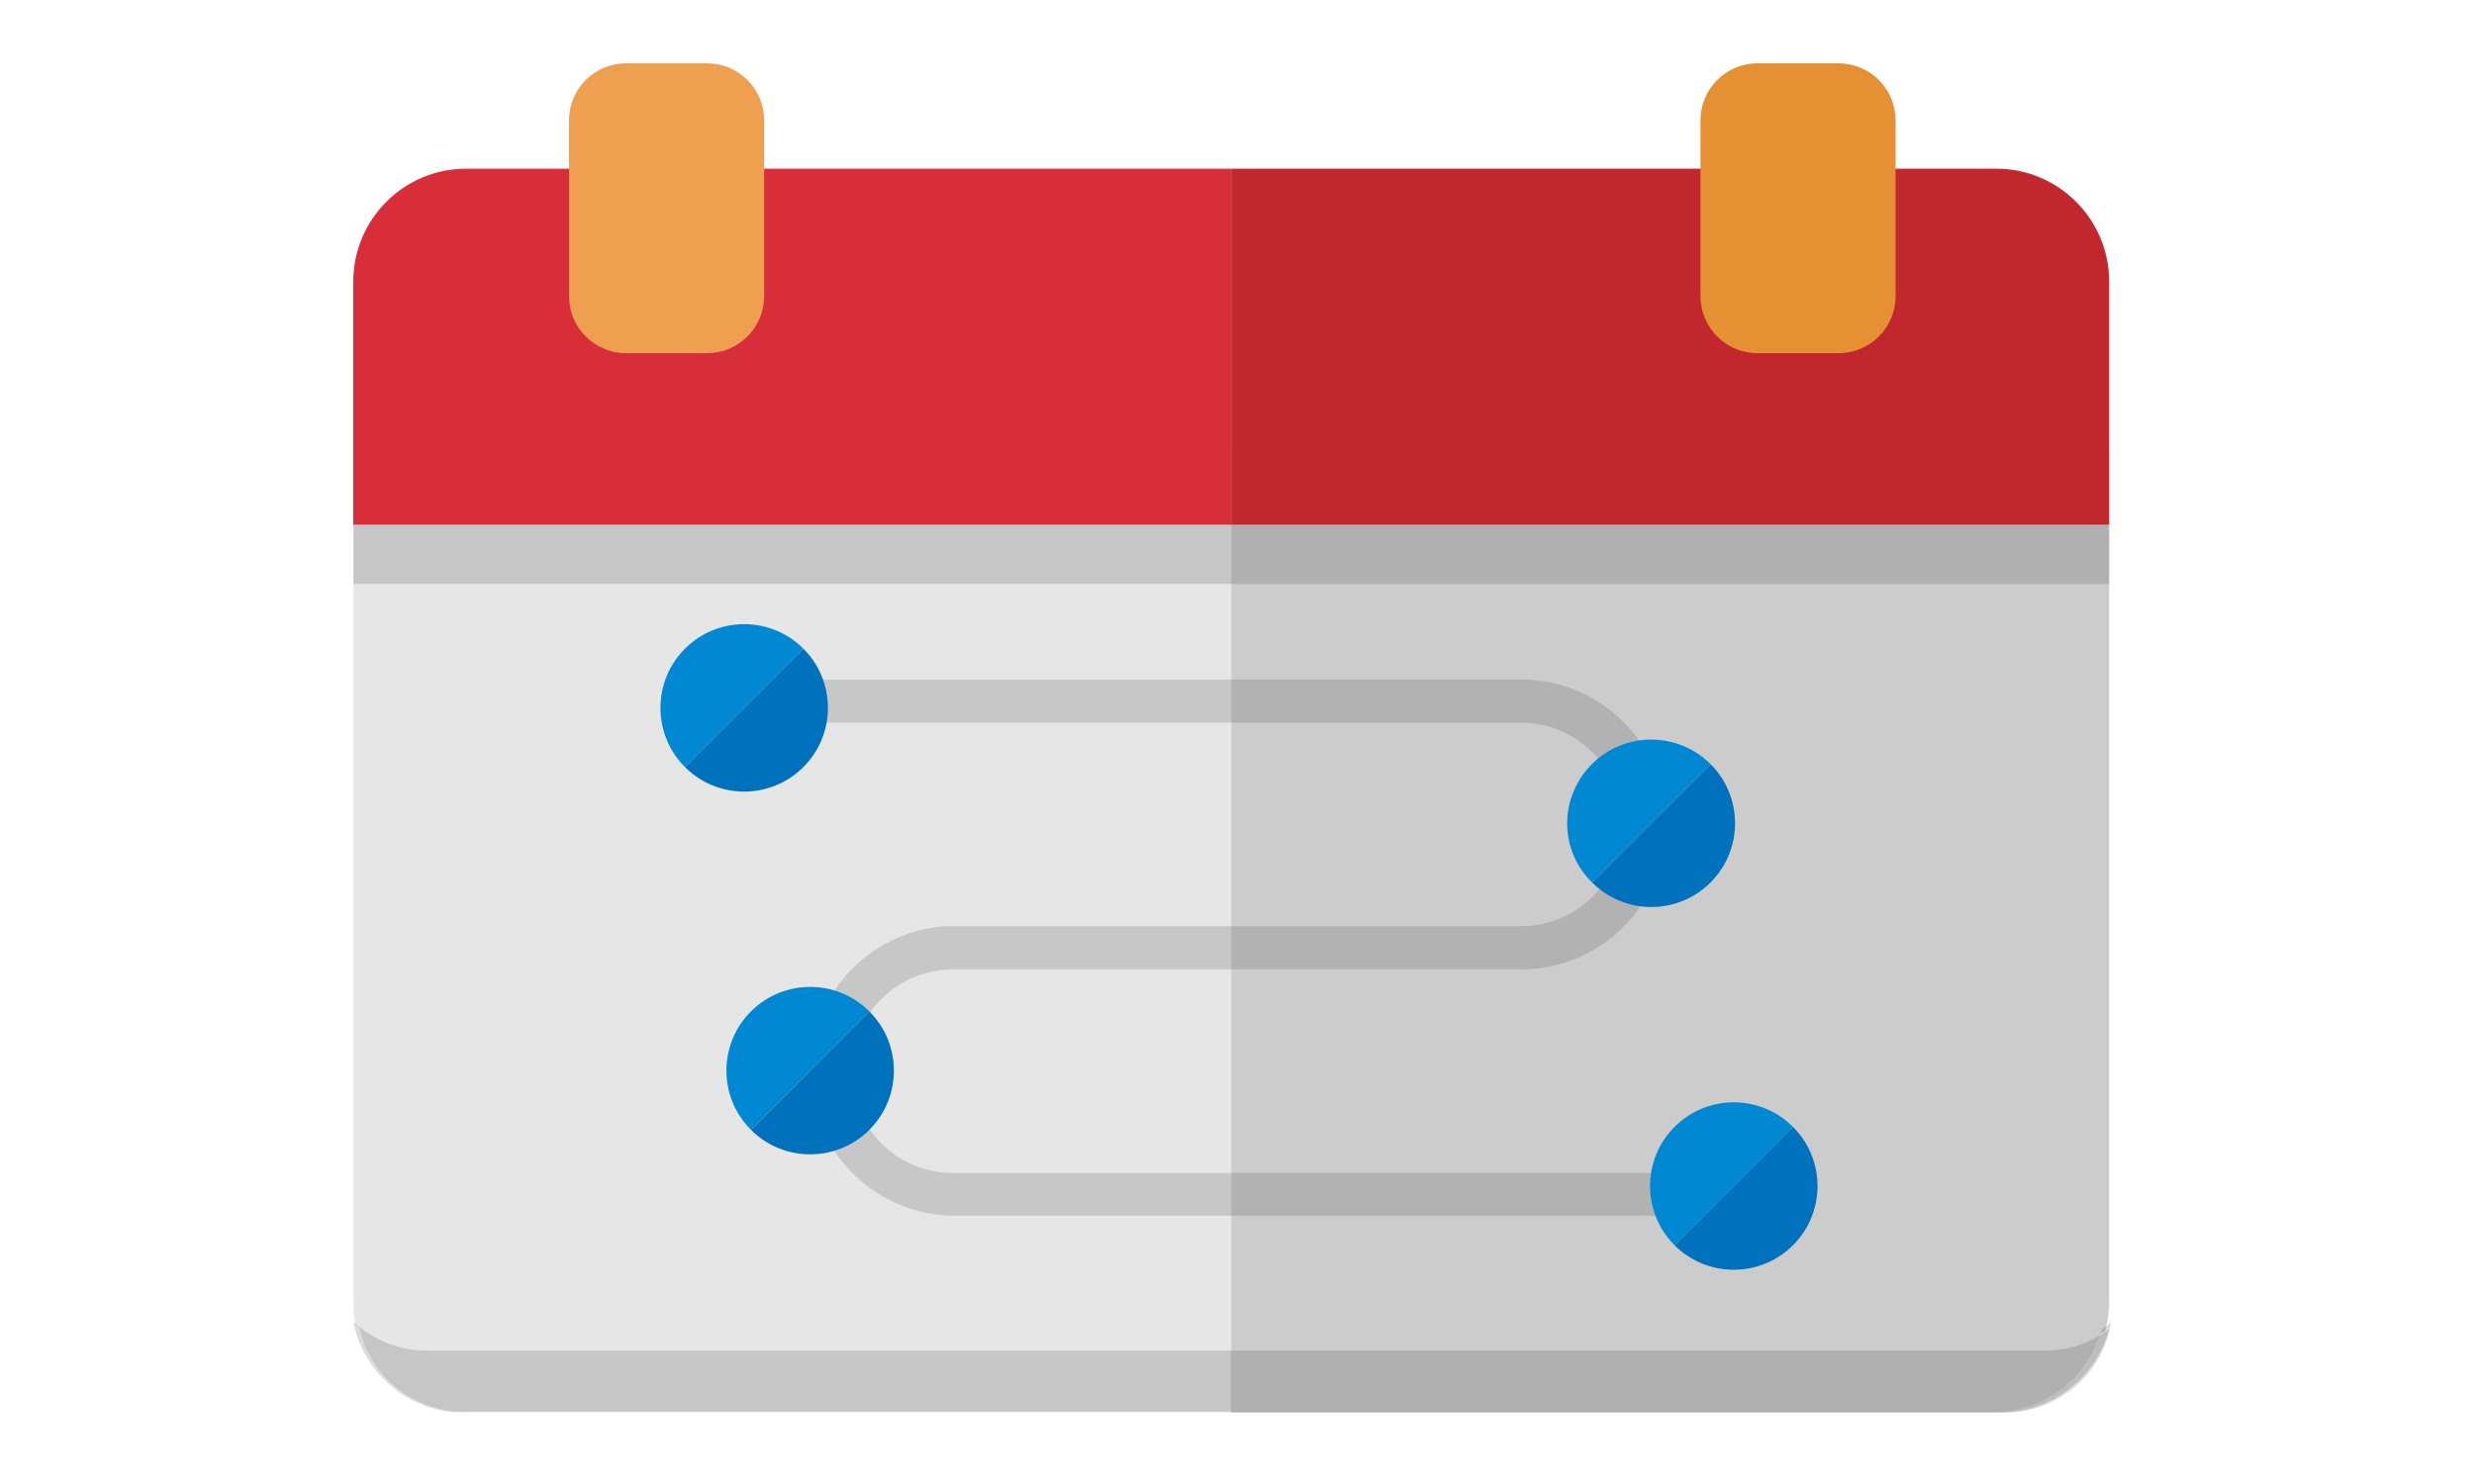
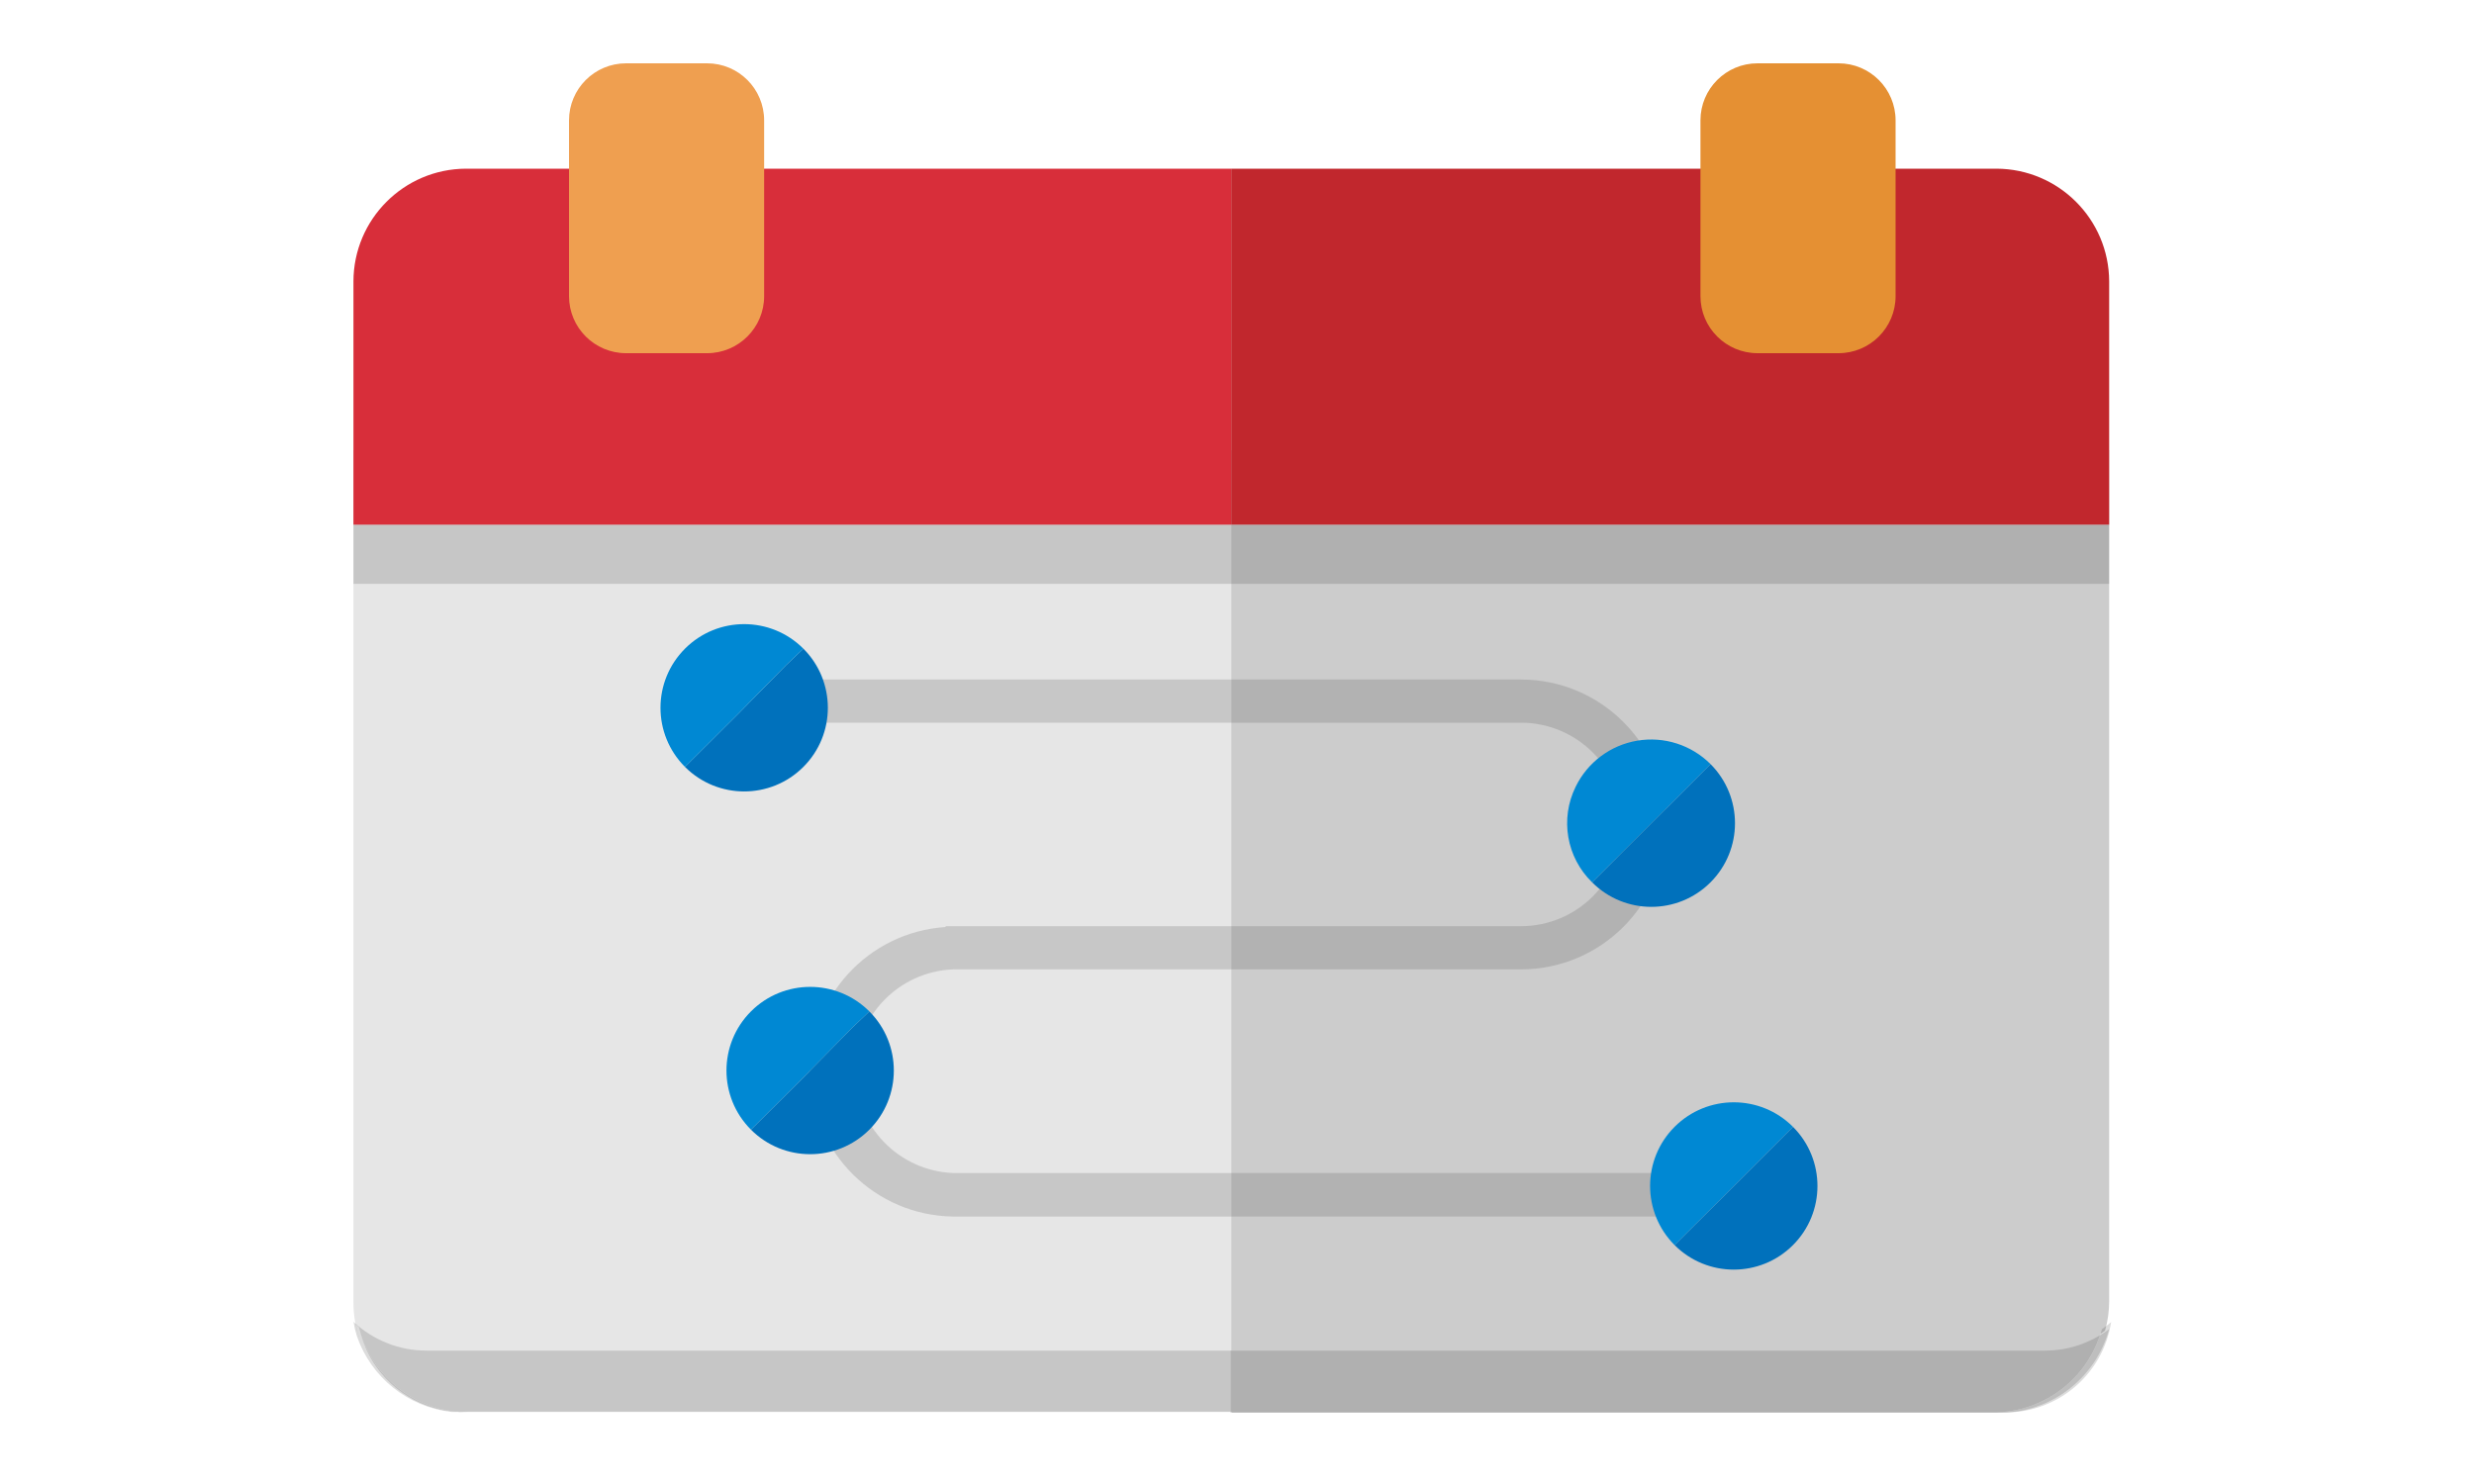
- <svg xmlns="http://www.w3.org/2000/svg" id="图层_1" data-name="图层 1" viewBox="0 0 150 90">
+ <svg xmlns="http://www.w3.org/2000/svg" viewBox="0 0 150 90">
  <defs>
-     <style>.cls-1{fill:#e6e6e6;}.cls-2{fill:#ccc;}.cls-3{opacity:0.14;}.cls-4{fill:#d82e3a;}.cls-5{fill:#c1272d;}.cls-6{fill:#ef9f50;}.cls-7{fill:#e59033;}.cls-8{fill:#4d4d4d;opacity:0.2;}.cls-9{fill:#0071bc;}.cls-10{fill:#0088d3;}</style>
+     <style>.a{fill:#e6e6e6;}.b{fill:#ccc;}.c{opacity:0.14;}.d{fill:#d82e3a;}.e{fill:#c1272d;}.f{fill:#ef9f50;}.g{fill:#e59033;}.h{fill:#4d4d4d;opacity:0.2;}.i{fill:#0071bc;}.j{fill:#0088d3;}</style>
  </defs>
-   <path class="cls-1" d="M27.76,85.63h0Z" />
-   <path class="cls-1" d="M26,82H74.65V31.82H21.43V79a6.75,6.75,0,0,0,.37,2.2,6.38,6.38,0,0,1-.22-.87A6.45,6.45,0,0,0,26,82Z" />
-   <path class="cls-2" d="M74.65,82H123.8a6.4,6.4,0,0,0,3.84-1.3,6.76,6.76,0,0,0,.24-1.77V31.82H74.65Z" />
-   <path class="cls-3" d="M28.09,85.66h.27c-.2,0-.4,0-.6,0C27.87,85.63,28,85.66,28.09,85.66Z" />
-   <path class="cls-3" d="M21.92,81a6.46,6.46,0,0,0,5.67,4.56A6.84,6.84,0,0,1,21.92,81Z" />
-   <path class="cls-3" d="M120.87,85.66h.75A6.49,6.49,0,0,0,128,80.18a6.62,6.62,0,0,1-.57.44A6.83,6.83,0,0,1,120.87,85.66Z" />
-   <rect class="cls-3" x="21.43" y="27.3" width="106.45" height="8.11" />
-   <path class="cls-1" d="M26.1,81.92a6.43,6.43,0,0,1-4.39-1.74,6.36,6.36,0,0,0,.22.87,6.84,6.84,0,0,0,5.67,4.56h.16c.2,0,.4,0,.6,0H74.61V81.92Z" />
-   <path class="cls-2" d="M127.43,80.62a6.38,6.38,0,0,1-3.82,1.3h-49v3.74h46.26A6.83,6.83,0,0,0,127.43,80.62Z" />
-   <path class="cls-3" d="M25.85,81.91a6.48,6.48,0,0,1-4.42-1.75,6.4,6.4,0,0,0,.22.88,6.88,6.88,0,0,0,5.71,4.6l.16,0c.2,0,.4,0,.6,0H74.69V81.91Z" />
-   <path class="cls-3" d="M127.88,80.6A6.42,6.42,0,0,1,124,81.91H74.69v3.76h46.57A6.87,6.87,0,0,0,127.88,80.6Z" />
-   <path class="cls-4" d="M74.65,10.23H28.25a6.85,6.85,0,0,0-6.83,6.83V31.82H74.65Z" />
-   <path class="cls-5" d="M127.88,31.82V17.06a6.85,6.85,0,0,0-6.83-6.83H74.65V31.82Z" />
-   <rect class="cls-6" x="34.5" y="3.84" width="11.83" height="17.58" rx="3.46" ry="3.46" />
-   <rect class="cls-7" x="103.1" y="3.84" width="11.83" height="17.58" rx="3.46" ry="3.46" />
-   <path class="cls-8" d="M57.79,71.14a6.17,6.17,0,0,1,0-12.35H92.21a8.79,8.79,0,1,0,0-17.58H49v2.62H92.21a6.17,6.17,0,0,1,0,12.34H57.79l-.46,0v0a8.79,8.79,0,0,0,.46,17.56H101V71.14H57.79Z" />
-   <path class="cls-9" d="M48.71,39.34l-1,1-3,3-3.18,3.18a5.07,5.07,0,0,0,7.18-7.18Z" />
-   <path class="cls-10" d="M48.71,39.34a5.07,5.07,0,0,0-7.18,7.18h0l3.18-3.18,3-3,1-1Z" />
-   <path class="cls-9" d="M103.71,46.34l-1,1-3,3-3.18,3.18a5.07,5.07,0,0,0,7.18-7.18Z" />
-   <path class="cls-10" d="M103.71,46.34a5.09,5.09,0,0,0-8.18,1.39,5,5,0,0,0,1,5.79h0l3.18-3.18,3-3,1-1Z" />
-   <path class="cls-9" d="M52.71,61.34l-1,1-3,3-3.18,3.18a5.07,5.07,0,0,0,7.18-7.18Z" />
-   <path class="cls-10" d="M52.71,61.34a5.07,5.07,0,1,0-7.18,7.18h0l3.18-3.18,3-3,1-1Z" />
-   <path class="cls-9" d="M108.71,68.34l-1,1-3,3-3.18,3.18a5.07,5.07,0,0,0,7.18-7.18Z" />
-   <path class="cls-10" d="M108.71,68.34a5.07,5.07,0,1,0-7.18,7.18h0l3.18-3.18,3-3,1-1Z" />
+   <path class="a" d="M27.76,85.63l-.16,0Z" />
+   <path class="a" d="M26,82H74.65V31.82H21.43V79a6.79,6.79,0,0,0,.37,2.21,6.66,6.66,0,0,1-.22-.88A6.46,6.46,0,0,0,26,82Z" />
+   <path class="b" d="M74.65,82H123.8a6.41,6.41,0,0,0,3.83-1.3,6.54,6.54,0,0,0,.25-1.78V31.82H74.65Z" />
+   <path class="c" d="M28.09,85.66h.26a5.68,5.68,0,0,1-.59,0C27.87,85.63,28,85.66,28.09,85.66Z" />
+   <path class="c" d="M21.92,81.05a6.45,6.45,0,0,0,5.68,4.56A6.82,6.82,0,0,1,21.92,81.05Z" />
+   <path class="c" d="M120.87,85.66h.75A6.48,6.48,0,0,0,128,80.18c-.18.16-.38.3-.57.44A6.82,6.82,0,0,1,120.87,85.66Z" />
+   <rect class="c" x="21.43" y="27.3" width="106.45" height="8.11" />
+   <path class="a" d="M26.1,81.92a6.43,6.43,0,0,1-4.4-1.74,6.52,6.52,0,0,0,.22.87,6.82,6.82,0,0,0,5.68,4.56l.16,0a5.68,5.68,0,0,0,.59,0H74.61V81.92Z" />
+   <path class="b" d="M127.43,80.62a6.38,6.38,0,0,1-3.82,1.3h-49v3.74h46.26A6.82,6.82,0,0,0,127.43,80.62Z" />
+   <path class="c" d="M25.85,81.91a6.47,6.47,0,0,1-4.42-1.75,6.63,6.63,0,0,0,.21.88,6.89,6.89,0,0,0,5.72,4.59l.16,0c.2,0,.4,0,.6,0H74.69V81.91Z" />
+   <path class="c" d="M127.88,80.6A6.43,6.43,0,0,1,124,81.91H74.69v3.77h46.58A6.88,6.88,0,0,0,127.88,80.6Z" />
+   <path class="d" d="M74.65,10.23H28.25a6.85,6.85,0,0,0-6.82,6.83V31.82H74.65Z" />
+   <path class="e" d="M127.88,31.82V17.06a6.86,6.86,0,0,0-6.83-6.83H74.65V31.82Z" />
+   <rect class="f" x="34.5" y="3.84" width="11.83" height="17.58" rx="3.46" ry="3.46" />
+   <rect class="g" x="103.1" y="3.84" width="11.83" height="17.58" rx="3.46" ry="3.46" />
+   <path class="h" d="M57.79,71.14a6.18,6.18,0,0,1,0-12.35H92.21a8.79,8.79,0,1,0,0-17.58H49v2.62H92.21a6.17,6.17,0,0,1,0,12.34H57.79l-.46,0v.05a8.79,8.79,0,0,0,.46,17.56H101V71.14H57.79Z" />
+   <path class="i" d="M48.71,39.34l-1.05,1-2.95,3-3.18,3.17a5.07,5.07,0,1,0,7.18-7.17Z" />
+   <path class="j" d="M48.71,39.34a5.07,5.07,0,0,0-7.18,7.17h0l3.18-3.17,2.95-3,1.05-1Z" />
+   <path class="i" d="M103.71,46.34l-1,1-3,3-3.18,3.17a5.07,5.07,0,1,0,7.18-7.17Z" />
+   <path class="j" d="M103.71,46.34a5.09,5.09,0,0,0-8.18,1.38,5,5,0,0,0,1,5.79h0l3.18-3.17,3-3,1-1Z" />
+   <path class="i" d="M52.71,61.34l-1.05,1-2.95,3-3.18,3.17a5.07,5.07,0,1,0,7.18-7.17Z" />
+   <path class="j" d="M52.71,61.34a5.07,5.07,0,0,0-7.18,7.17h0l3.18-3.17,2.95-3,1.05-1Z" />
+   <path class="i" d="M108.71,68.34l-1,1-3,3-3.18,3.17a5.07,5.07,0,1,0,7.18-7.17Z" />
+   <path class="j" d="M108.71,68.34a5.07,5.07,0,0,0-7.18,7.17h0l3.18-3.17,3-3,1-1Z" />
</svg>
